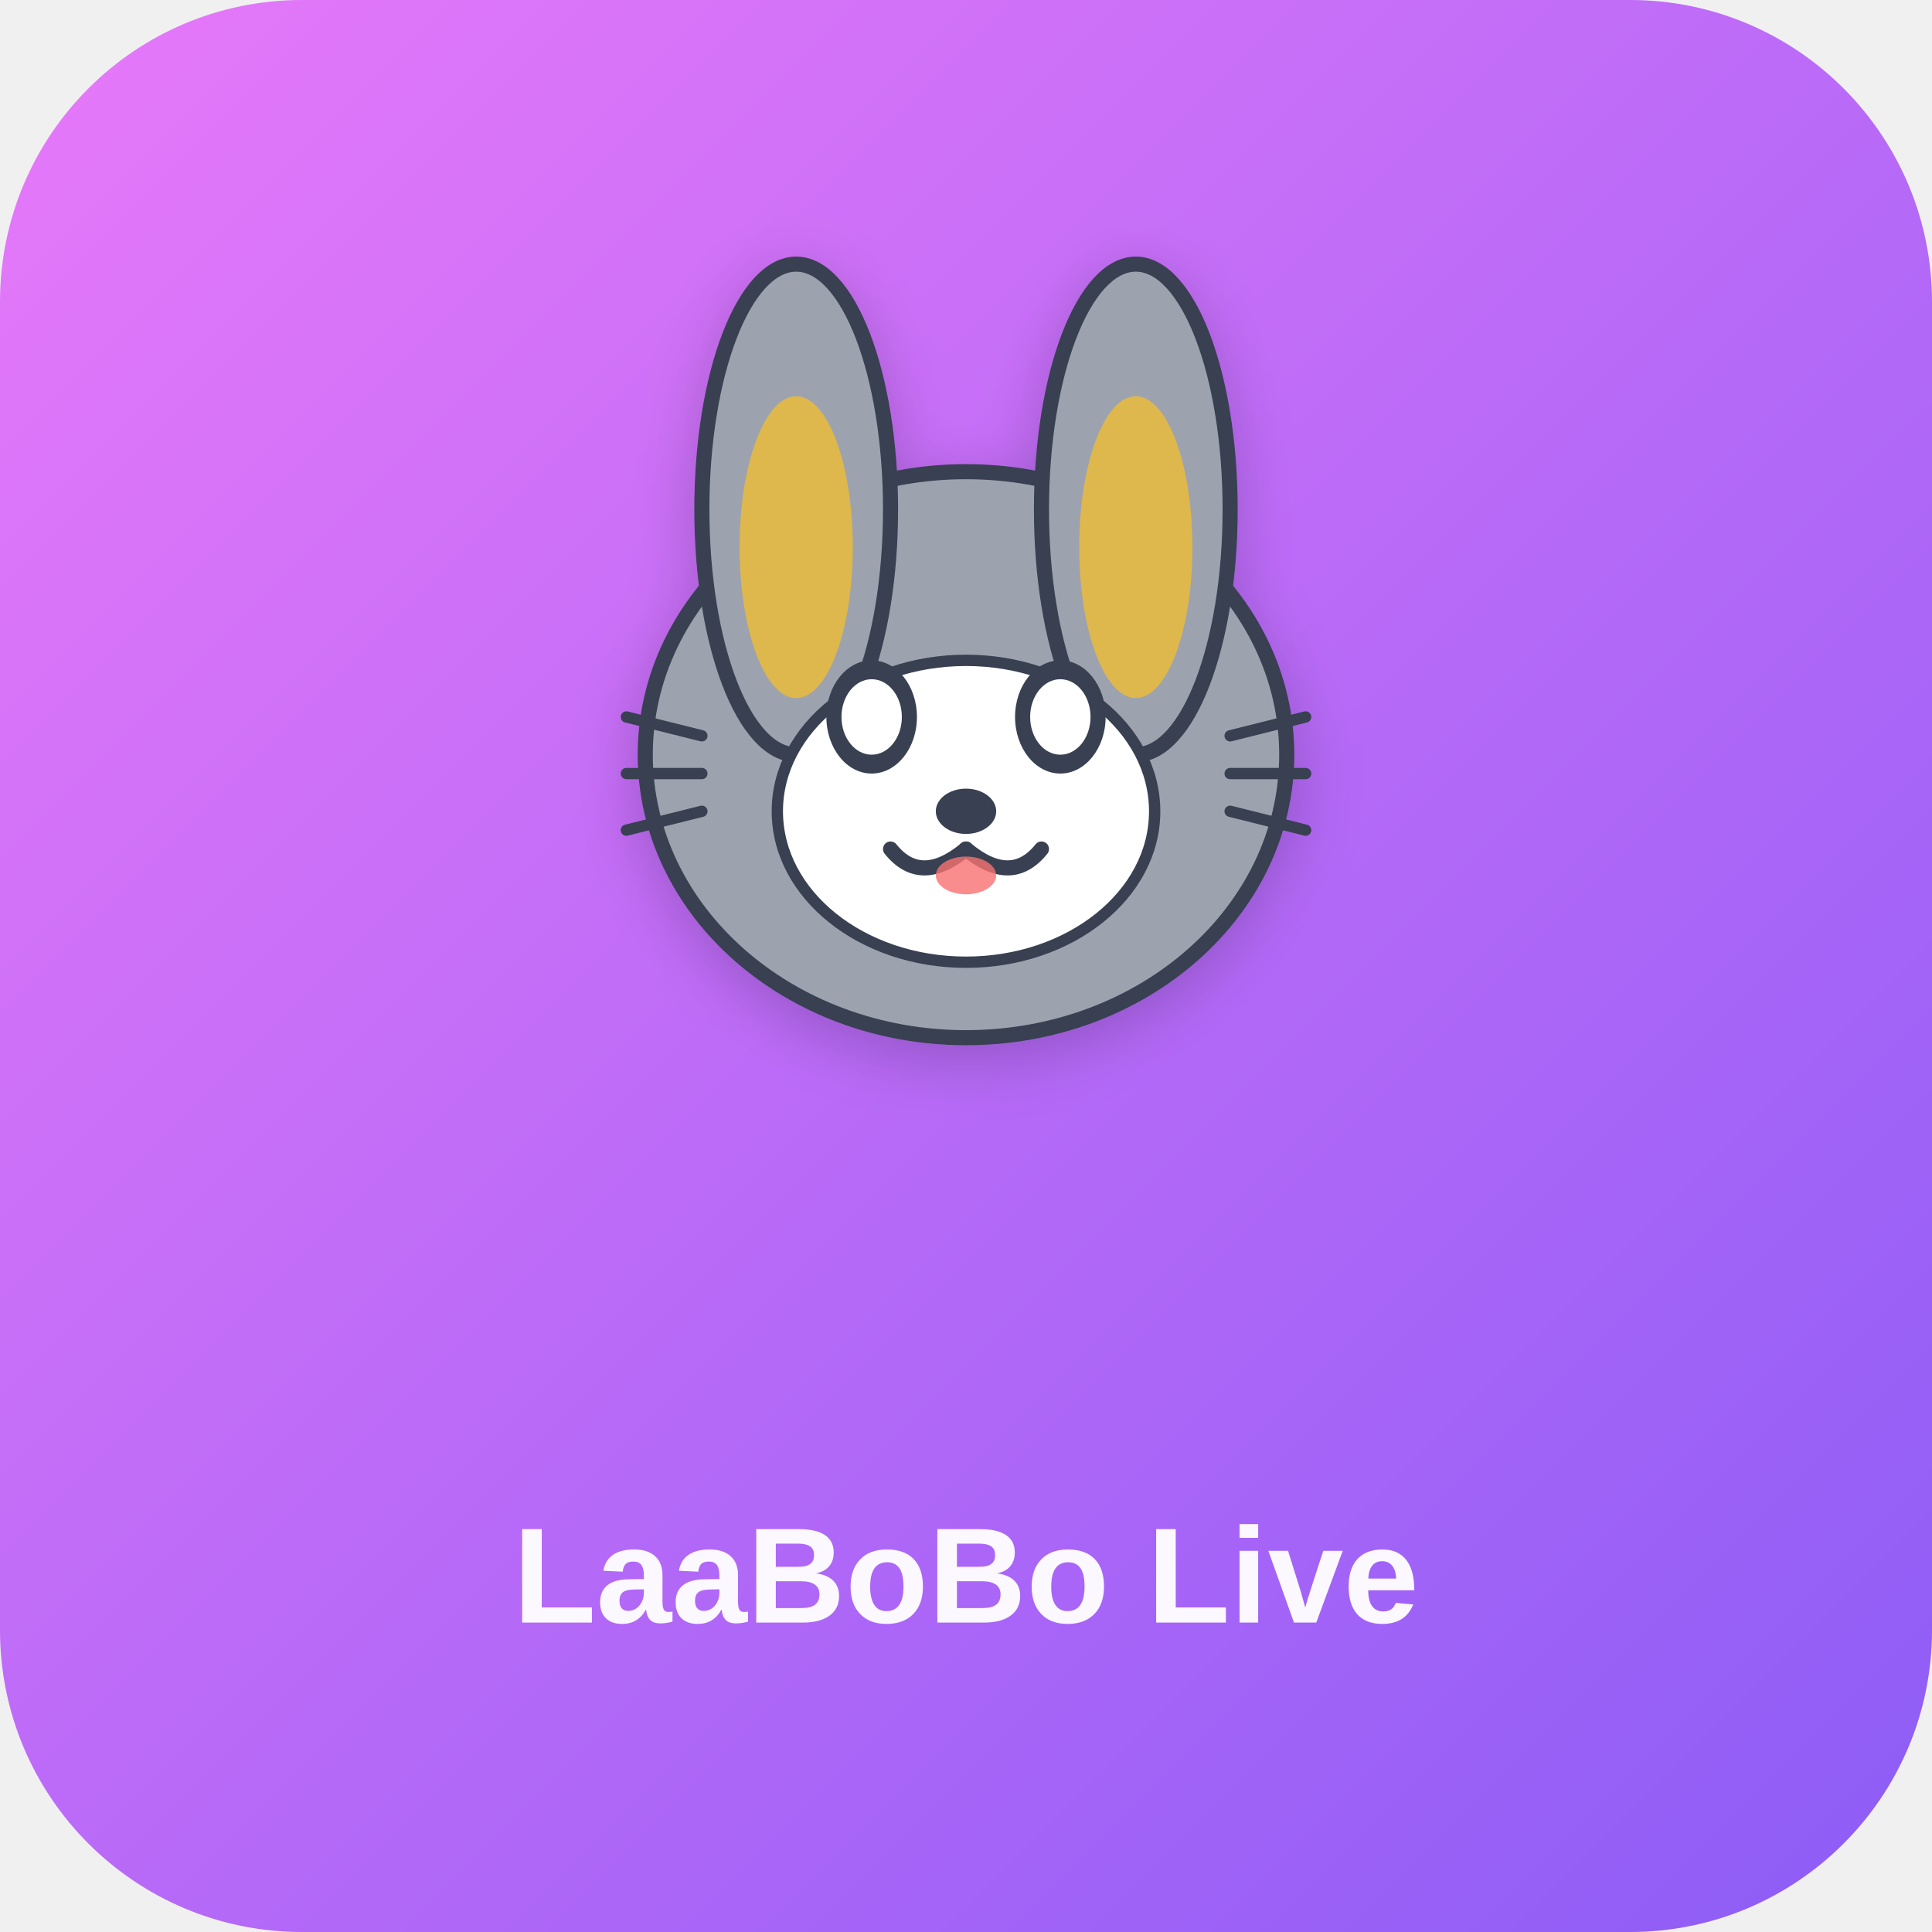
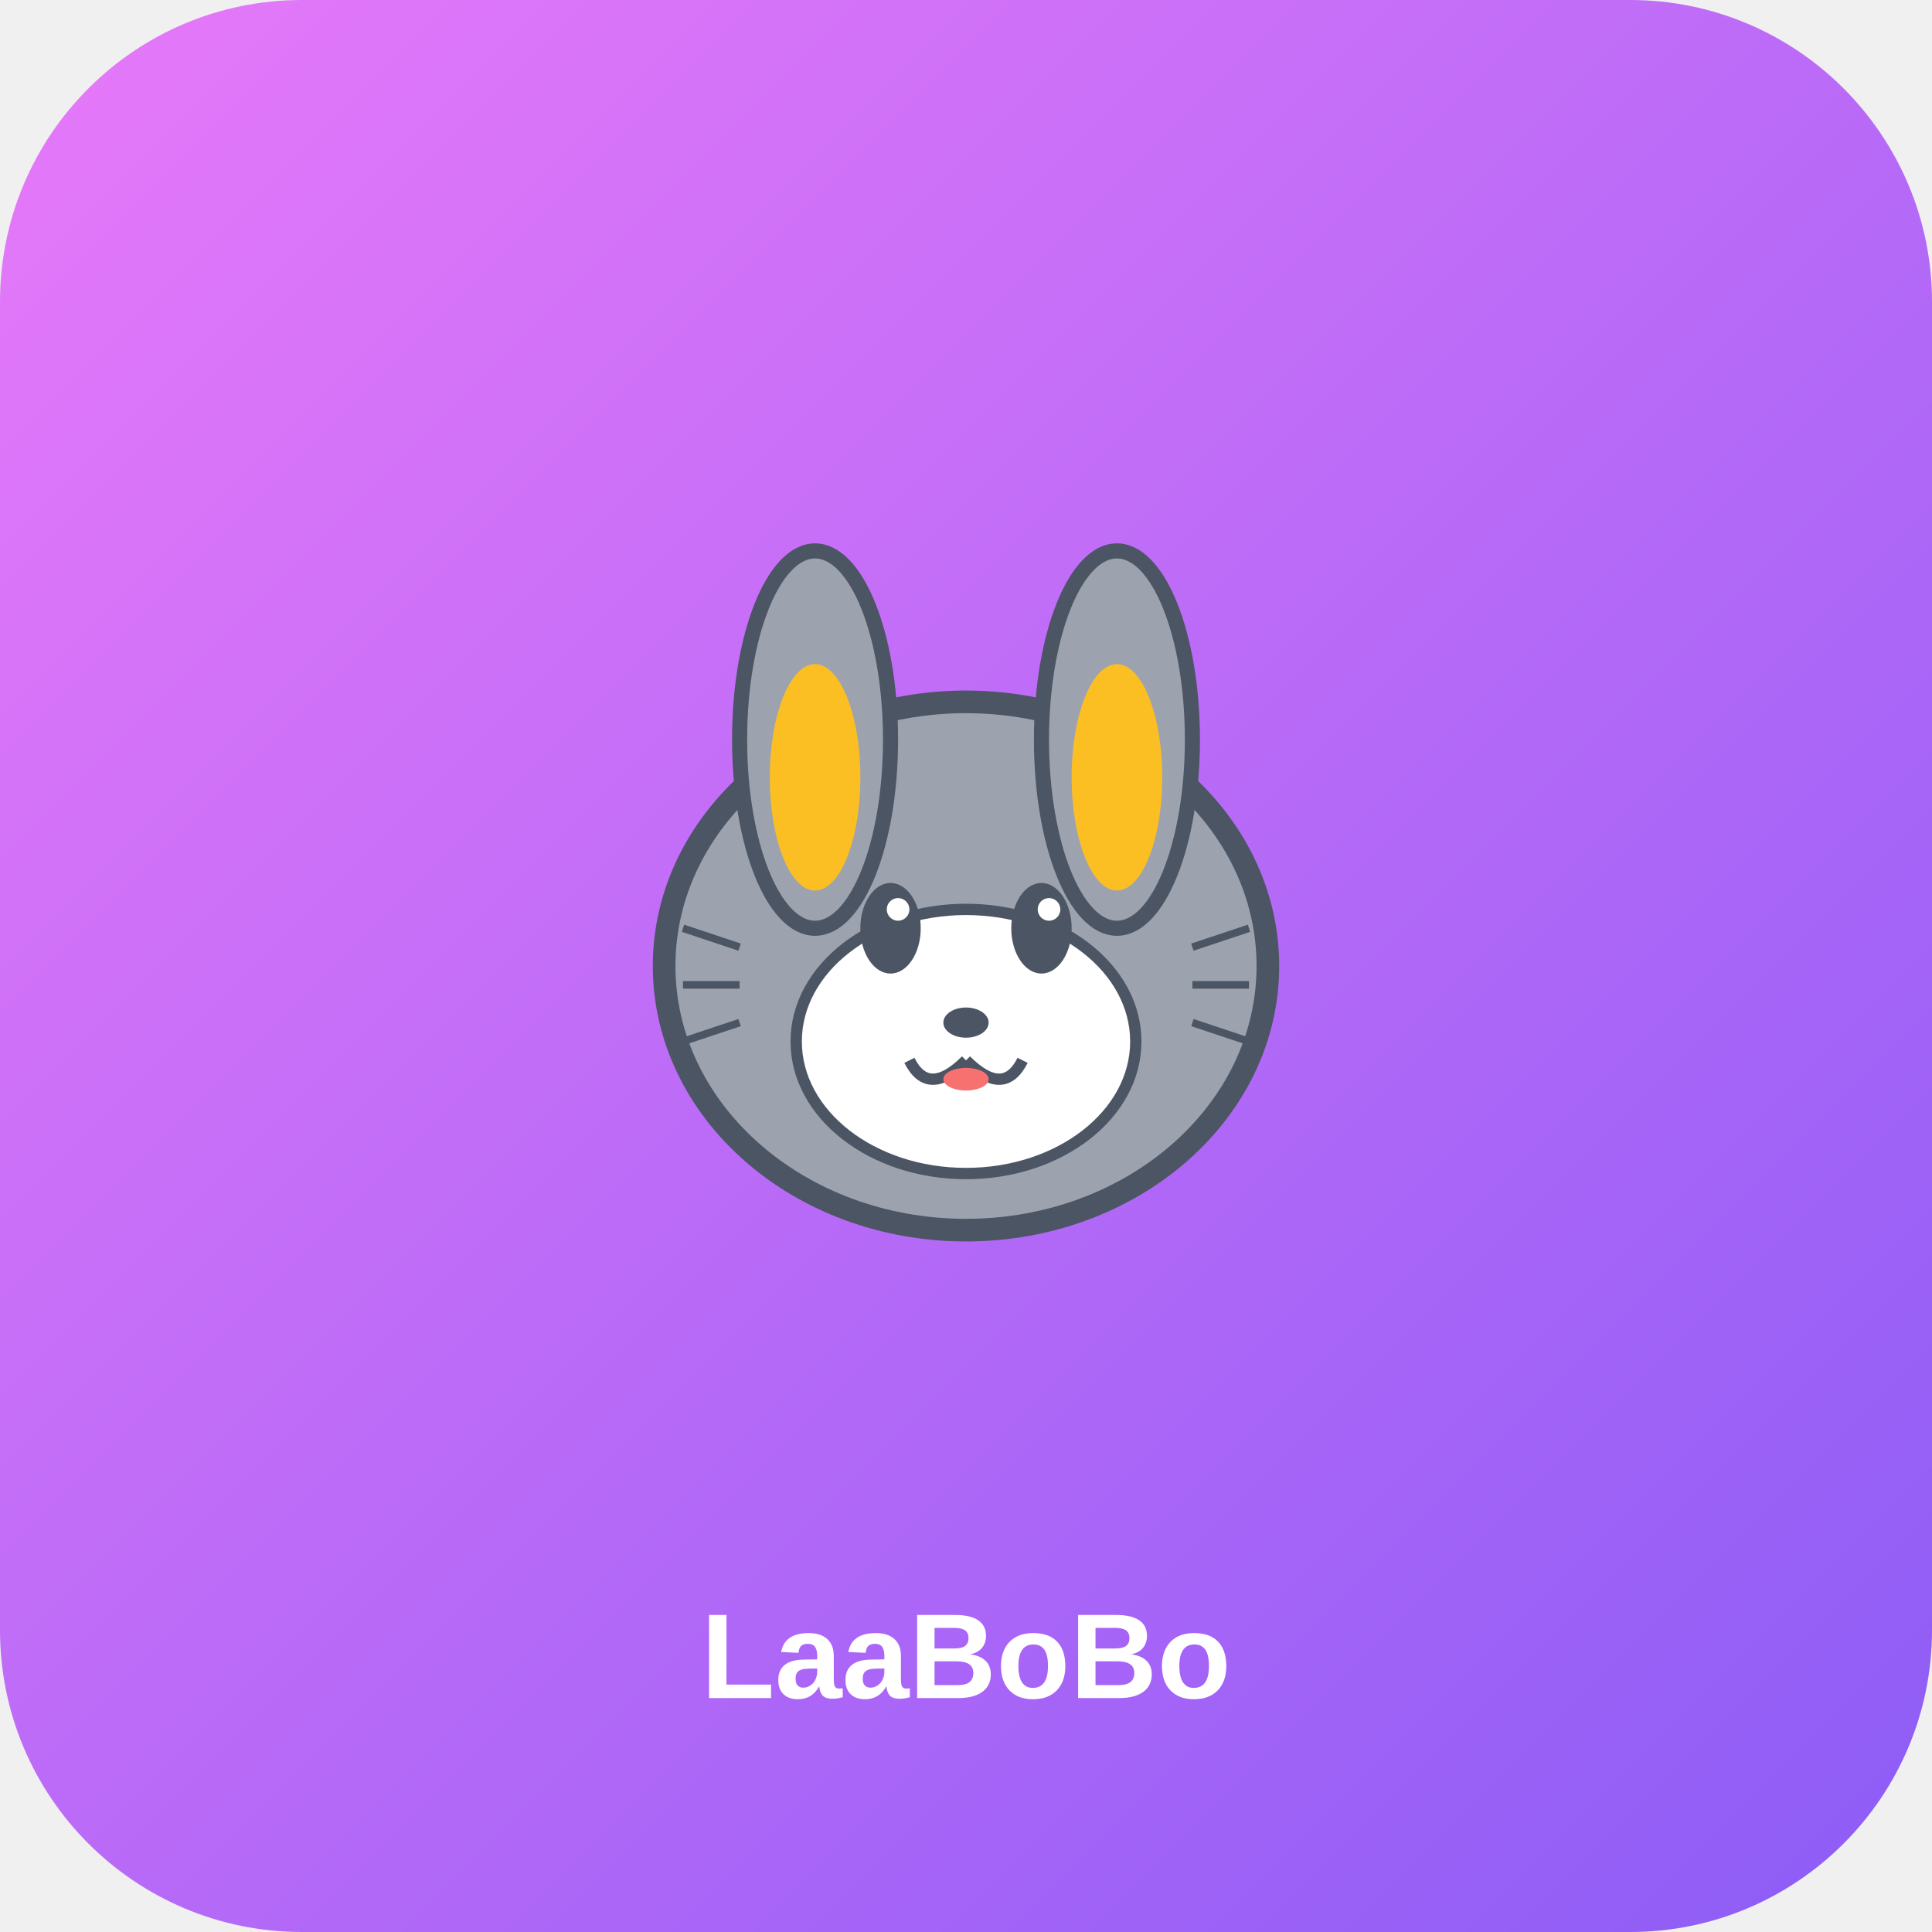
<svg xmlns="http://www.w3.org/2000/svg" width="512" height="512" viewBox="0 0 512 512">
  <defs>
-     <linearGradient id="gradient" x1="0%" y1="0%" x2="100%" y2="100%">
-       <stop offset="0%" style="stop-color:#e879f9;stop-opacity:1" />
-       <stop offset="100%" style="stop-color:#8b5cf6;stop-opacity:1" />
+     <linearGradient id="bg" x1="0%" y1="0%" x2="100%" y2="100%">
+       <stop offset="0%" style="stop-color:#e879f9" />
+       <stop offset="100%" style="stop-color:#8b5cf6" />
    </linearGradient>
-     <filter id="shadow" x="-50%" y="-50%" width="200%" height="200%">
-       <feDropShadow dx="0" dy="4" stdDeviation="8" flood-color="#000000" flood-opacity="0.2" />
-     </filter>
  </defs>
-   <rect width="512" height="512" fill="url(#gradient)" rx="80" />
-   <g transform="translate(256,180)" filter="url(#shadow)">
-     <ellipse cx="0" cy="20" rx="85" ry="75" fill="#9ca3af" stroke="#374151" stroke-width="4" />
-     <ellipse cx="-45" cy="-45" rx="25" ry="65" fill="#9ca3af" stroke="#374151" stroke-width="4" />
-     <ellipse cx="-45" cy="-35" rx="15" ry="40" fill="#fbbf24" opacity="0.7" />
-     <ellipse cx="45" cy="-45" rx="25" ry="65" fill="#9ca3af" stroke="#374151" stroke-width="4" />
-     <ellipse cx="45" cy="-35" rx="15" ry="40" fill="#fbbf24" opacity="0.7" />
-     <ellipse cx="0" cy="35" rx="50" ry="40" fill="white" stroke="#374151" stroke-width="3" />
-     <ellipse cx="-25" cy="10" rx="12" ry="15" fill="#374151" />
-     <ellipse cx="-25" cy="10" rx="8" ry="10" fill="white" />
-     <circle cx="-22" cy="7" r="3" fill="white" />
-     <ellipse cx="25" cy="10" rx="12" ry="15" fill="#374151" />
-     <ellipse cx="25" cy="10" rx="8" ry="10" fill="white" />
-     <circle cx="28" cy="7" r="3" fill="white" />
-     <ellipse cx="0" cy="35" rx="8" ry="6" fill="#374151" />
-     <path d="M 0 45 Q -12 55 -20 45" stroke="#374151" stroke-width="4" fill="none" stroke-linecap="round" />
-     <path d="M 0 45 Q 12 55 20 45" stroke="#374151" stroke-width="4" fill="none" stroke-linecap="round" />
-     <ellipse cx="0" cy="52" rx="8" ry="5" fill="#f87171" opacity="0.8" />
-     <line x1="-70" y1="15" x2="-90" y2="10" stroke="#374151" stroke-width="3" stroke-linecap="round" />
-     <line x1="-70" y1="25" x2="-90" y2="25" stroke="#374151" stroke-width="3" stroke-linecap="round" />
-     <line x1="-70" y1="35" x2="-90" y2="40" stroke="#374151" stroke-width="3" stroke-linecap="round" />
-     <line x1="70" y1="15" x2="90" y2="10" stroke="#374151" stroke-width="3" stroke-linecap="round" />
-     <line x1="70" y1="25" x2="90" y2="25" stroke="#374151" stroke-width="3" stroke-linecap="round" />
-     <line x1="70" y1="35" x2="90" y2="40" stroke="#374151" stroke-width="3" stroke-linecap="round" />
+   <rect width="512" height="512" fill="url(#bg)" rx="80" />
+   <g transform="translate(256,256)">
+     <ellipse cx="0" cy="0" rx="80" ry="70" fill="#9ca3af" stroke="#4b5563" stroke-width="6" />
+     <ellipse cx="-40" cy="-60" rx="20" ry="50" fill="#9ca3af" stroke="#4b5563" stroke-width="4" />
+     <ellipse cx="-40" cy="-50" rx="12" ry="30" fill="#fbbf24" />
+     <ellipse cx="40" cy="-60" rx="20" ry="50" fill="#9ca3af" stroke="#4b5563" stroke-width="4" />
+     <ellipse cx="40" cy="-50" rx="12" ry="30" fill="#fbbf24" />
+     <ellipse cx="0" cy="20" rx="45" ry="35" fill="white" stroke="#4b5563" stroke-width="3" />
+     <ellipse cx="-20" cy="-10" rx="8" ry="12" fill="#4b5563" />
+     <ellipse cx="20" cy="-10" rx="8" ry="12" fill="#4b5563" />
+     <circle cx="-18" cy="-15" r="3" fill="white" />
+     <circle cx="22" cy="-15" r="3" fill="white" />
+     <ellipse cx="0" cy="15" rx="6" ry="4" fill="#4b5563" />
+     <path d="M 0 25 Q -10 35 -15 25" stroke="#4b5563" stroke-width="3" fill="none" />
+     <path d="M 0 25 Q 10 35 15 25" stroke="#4b5563" stroke-width="3" fill="none" />
+     <ellipse cx="0" cy="30" rx="6" ry="3" fill="#f87171" />
+     <line x1="-60" y1="-5" x2="-75" y2="-10" stroke="#4b5563" stroke-width="2" />
+     <line x1="-60" y1="5" x2="-75" y2="5" stroke="#4b5563" stroke-width="2" />
+     <line x1="-60" y1="15" x2="-75" y2="20" stroke="#4b5563" stroke-width="2" />
+     <line x1="60" y1="-5" x2="75" y2="-10" stroke="#4b5563" stroke-width="2" />
+     <line x1="60" y1="5" x2="75" y2="5" stroke="#4b5563" stroke-width="2" />
+     <line x1="60" y1="15" x2="75" y2="20" stroke="#4b5563" stroke-width="2" />
  </g>
-   <text x="256" y="430" text-anchor="middle" fill="white" font-size="36" font-family="Arial, sans-serif" font-weight="bold" opacity="0.95">LaaBoBo Live</text>
+   <text x="256" y="450" text-anchor="middle" fill="white" font-size="32" font-family="Arial" font-weight="bold">LaaBoBo</text>
</svg>
